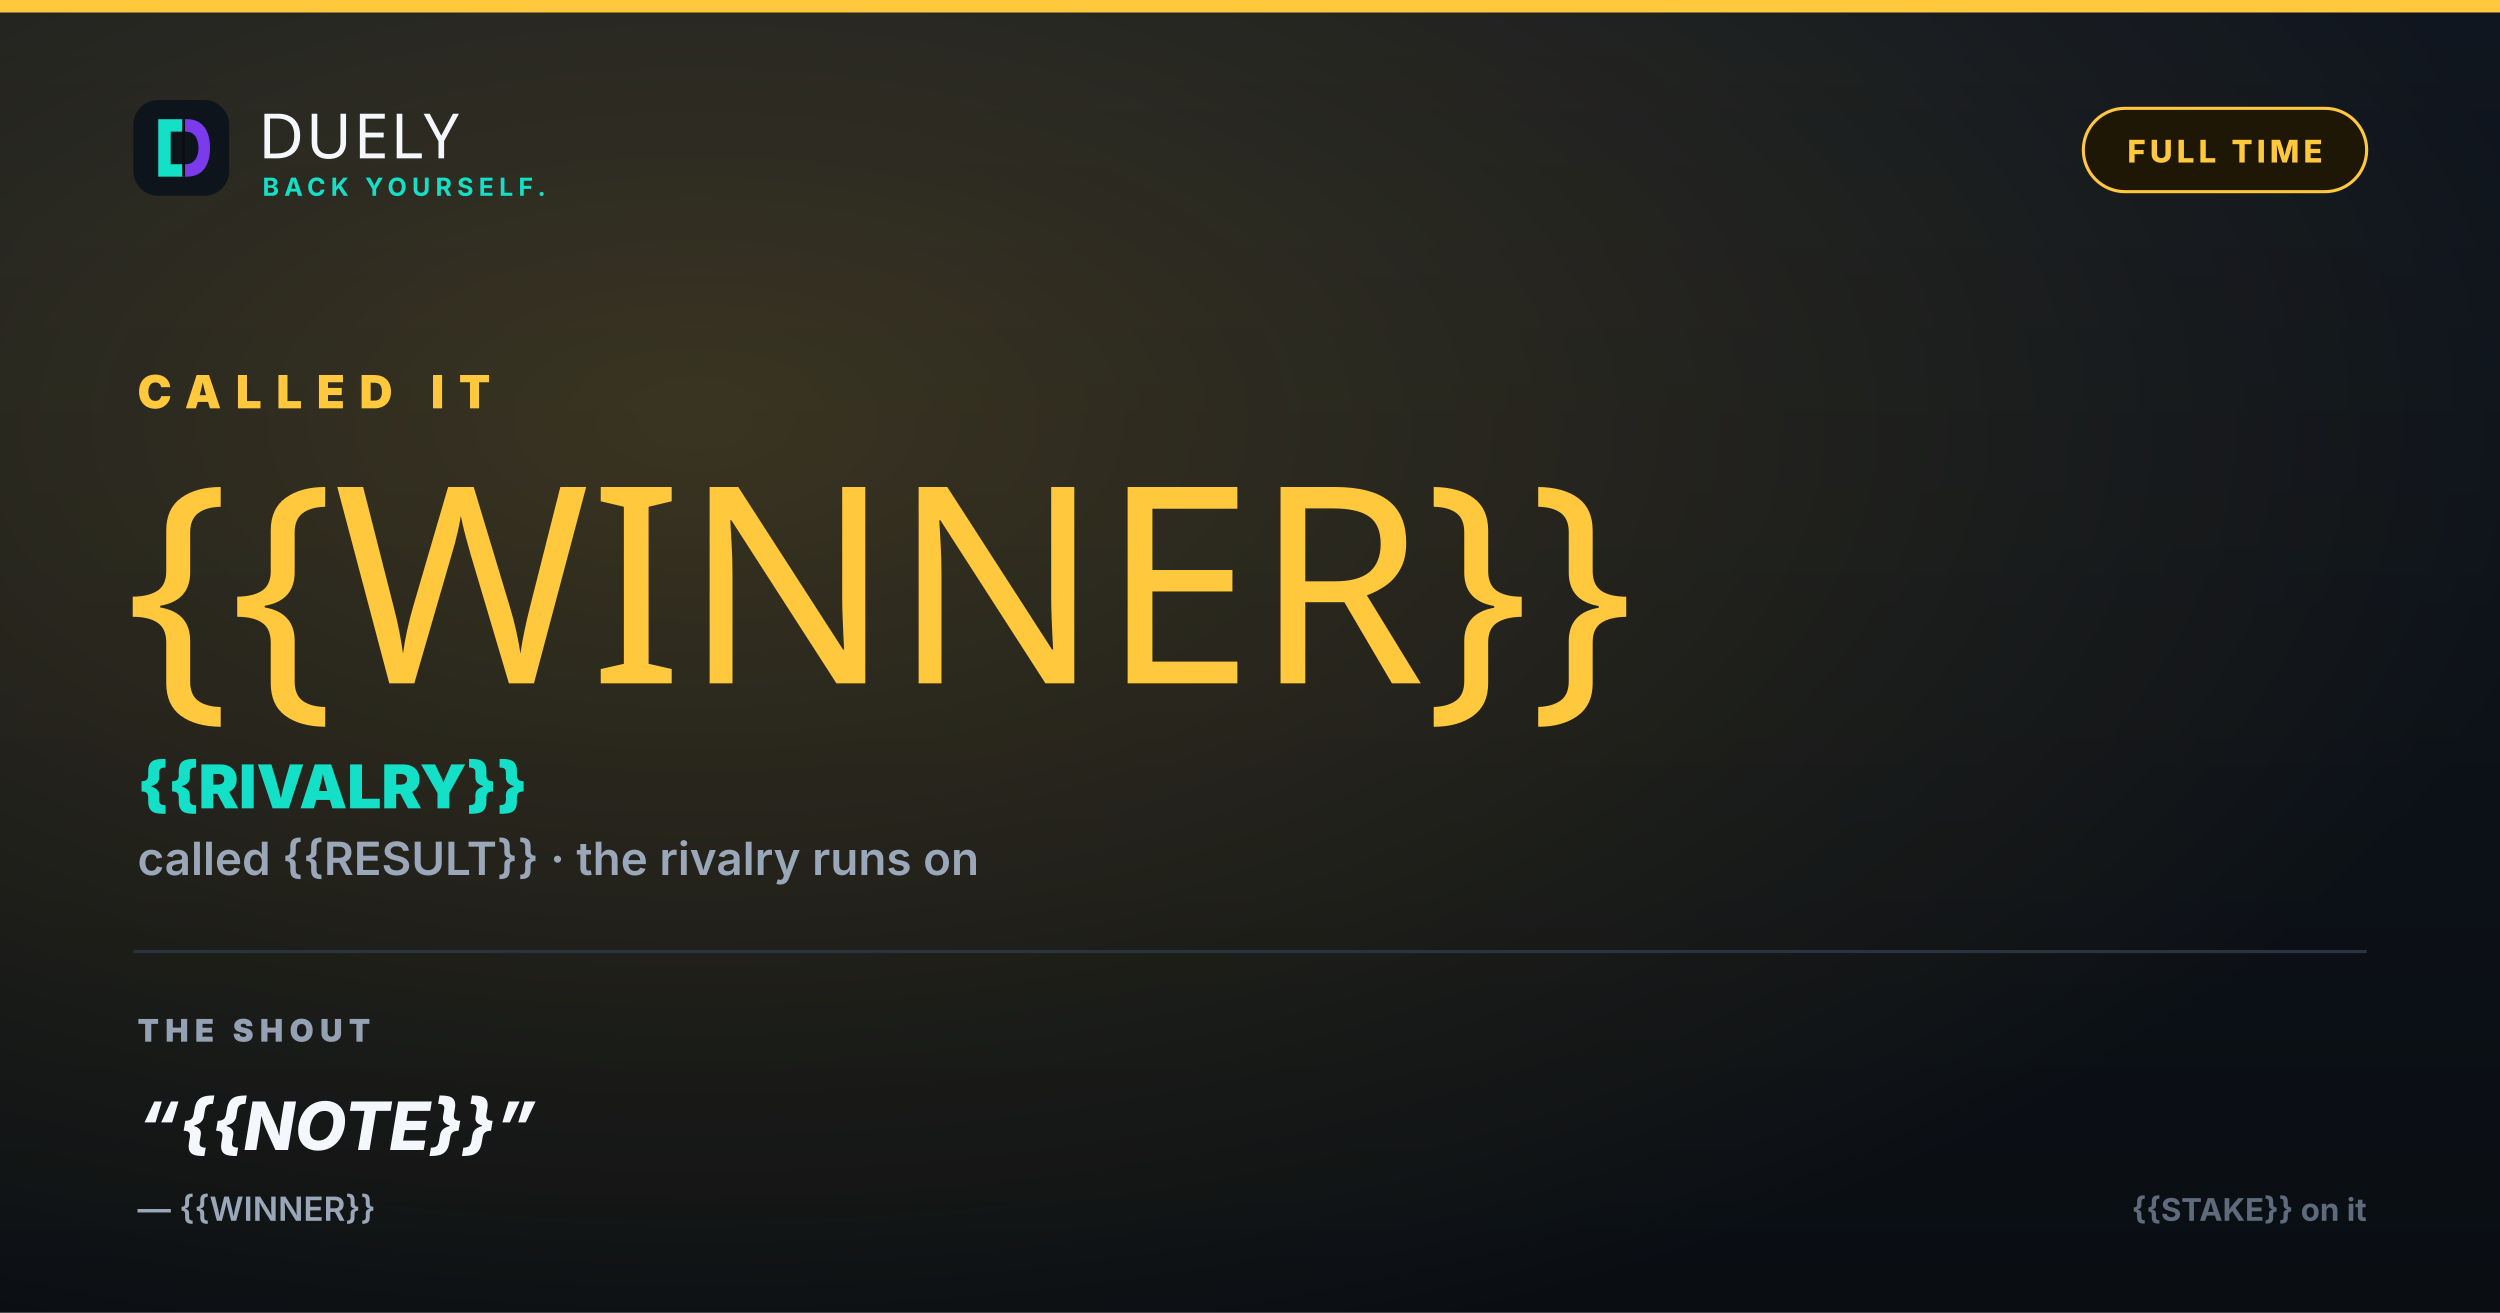
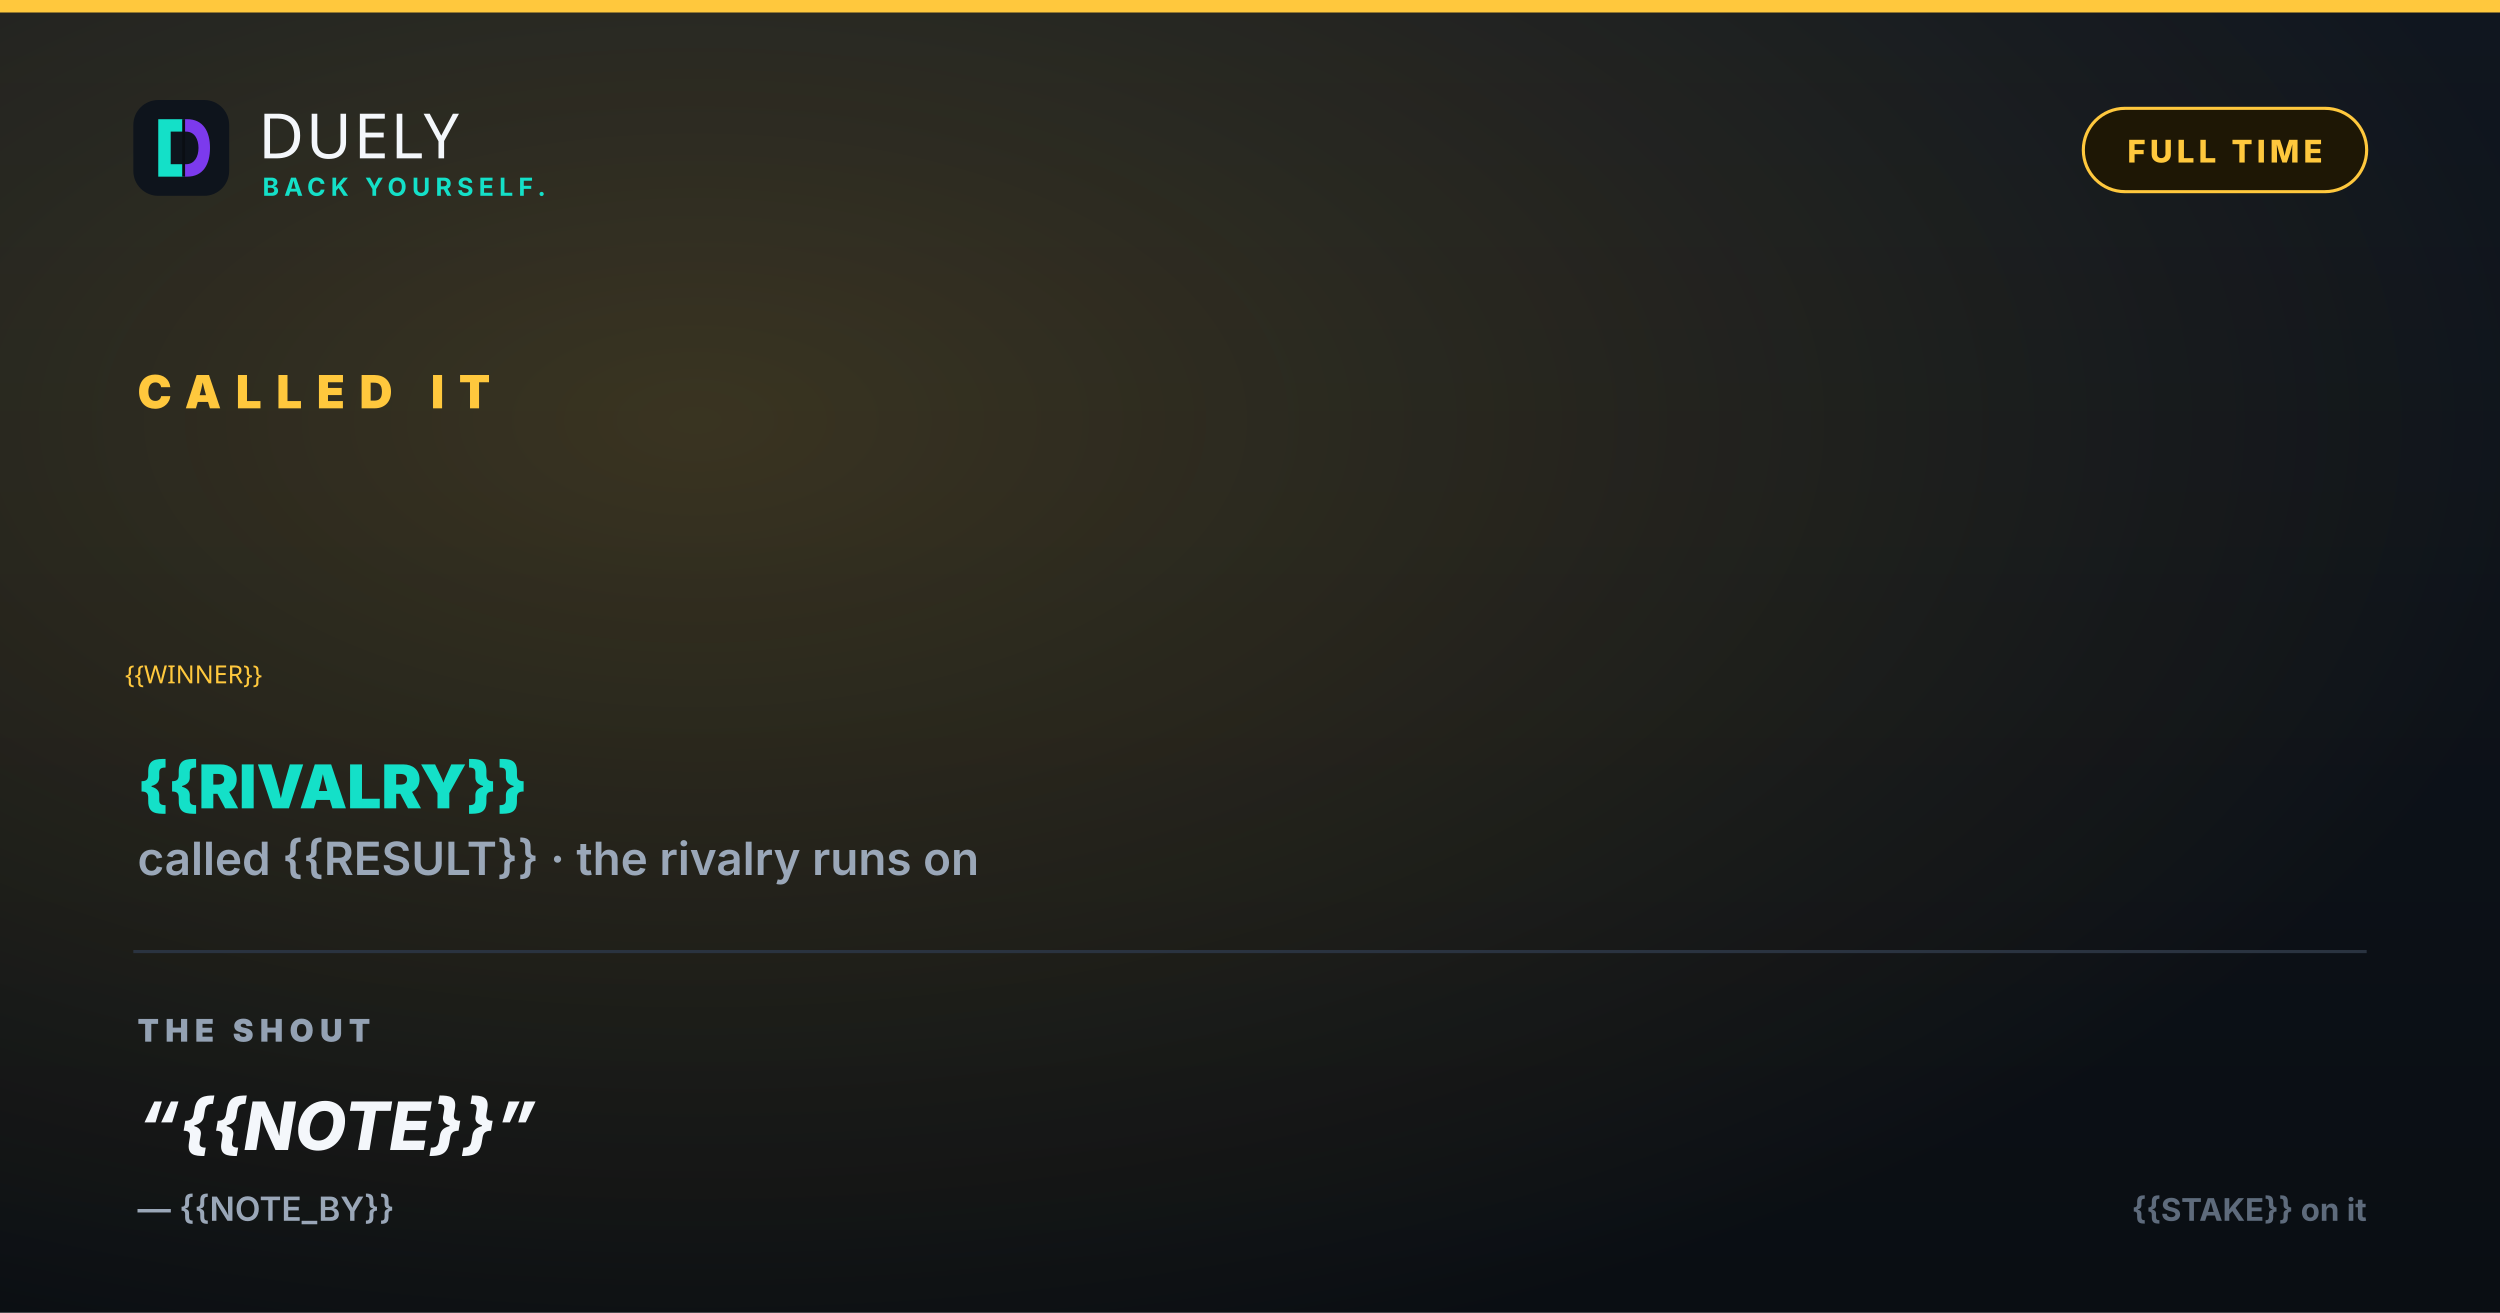
<svg xmlns="http://www.w3.org/2000/svg" viewBox="0 0 1200 630" role="img" aria-label="Duely result: who won and the head-to-head record">
  <defs>
    <style>.anton{font-family:'Anton','Oswald','Arial Narrow',Impact,sans-serif;}
.inter{font-family:'Inter',system-ui,-apple-system,'Segoe UI',sans-serif;}</style>
    <linearGradient id="rBg" x1="0" y1="0" x2="0" y2="1">
      <stop offset="0" stop-color="#10161F" />
      <stop offset="1" stop-color="#0A0E13" />
    </linearGradient>
    <radialGradient id="rGlow" cx="0.28" cy="0.32" r="0.75">
      <stop offset="0" stop-color="#FFC83D" stop-opacity="0.18" />
      <stop offset="1" stop-color="#FFC83D" stop-opacity="0" />
    </radialGradient>
    <linearGradient id="rDuel" x1="0" y1="0" x2="1" y2="0">
      <stop offset="0" stop-color="#14E0C8" />
      <stop offset=".5" stop-color="#14E0C8" />
      <stop offset=".5" stop-color="#7C3AED" />
      <stop offset="1" stop-color="#7C3AED" />
    </linearGradient>
  </defs>
  <rect width="1200" height="630" fill="#0A0E13" />
  <rect width="1200" height="630" fill="url(#rBg)" />
  <rect width="1200" height="630" fill="url(#rGlow)" />
  <rect x="0" y="0" width="1200" height="6" fill="#FFC83D" />
  <g transform="translate(64,48)">
    <g transform="scale(0.46)">
      <rect width="100" height="100" rx="26" fill="#0E141C" />
      <path d="M26 20 H56 C73 20 80 33 80 50 C80 67 73 80 56 80 H26 Z M39 33 H55 C64 33 68 41 68 50 C68 59 64 67 55 67 H39 Z" fill-rule="evenodd" fill="url(#rDuel)" />
      <rect x="51" y="20" width="3" height="60" fill="#0A0E13" />
    </g>
    <text x="60" y="28" class="anton" font-size="30" fill="#F4F7FB" letter-spacing="1">DUELY</text>
    <text x="62" y="46" class="inter" font-size="12" font-weight="700" fill="#14E0C8" letter-spacing="2.5">BACK YOURSELF.</text>
  </g>
  <g class="inter">
    <rect x="1000" y="52" width="136" height="40" rx="20" fill="#1E1705" stroke="#FFC83D" stroke-width="1.5" />
    <text x="1068" y="78" text-anchor="middle" font-size="15" font-weight="800" fill="#FFC83D" letter-spacing="2">FULL TIME</text>
  </g>
  <text x="66" y="196" class="inter" font-size="22" font-weight="900" fill="#FFC83D" letter-spacing="7">CALLED IT</text>
-   <text x="60" y="328" class="anton" font-size="132" fill="#FFC83D">{{WINNER}}</text>
+   <text x="60" y="328" class="anton" font-size="{{WINNER_SIZE}}" fill="#FFC83D">{{WINNER}}</text>
  <text x="66" y="388" class="inter" font-size="29" font-weight="900" fill="#14E0C8">{{RIVALRY}}</text>
  <text x="66" y="420" class="inter" font-size="22" font-weight="600" fill="#9AA7B8">called {{RESULT}} · the rivalry runs on</text>
  <rect x="64" y="456" width="1072" height="1.5" fill="#2A3340" />
  <text x="66" y="500" class="inter" font-size="15" font-weight="900" fill="#93A1B3" letter-spacing="3">THE SHOUT</text>
  <text x="66" y="552" class="inter" font-size="32" font-weight="800" font-style="italic" fill="#F4F7FB">“{{NOTE}}”</text>
-   <text x="66" y="586" class="inter" font-size="16" font-weight="600" fill="#9AA7B8">— {{WINNER}}</text>
+   <text x="66" y="586" class="inter" font-size="16" font-weight="600" fill="#9AA7B8">— {{NOTE_BY}}</text>
  <text x="1136" y="586" text-anchor="end" class="inter" font-size="15" font-weight="700" fill="#5E6B7C">{{STAKE}} on it</text>
</svg>
